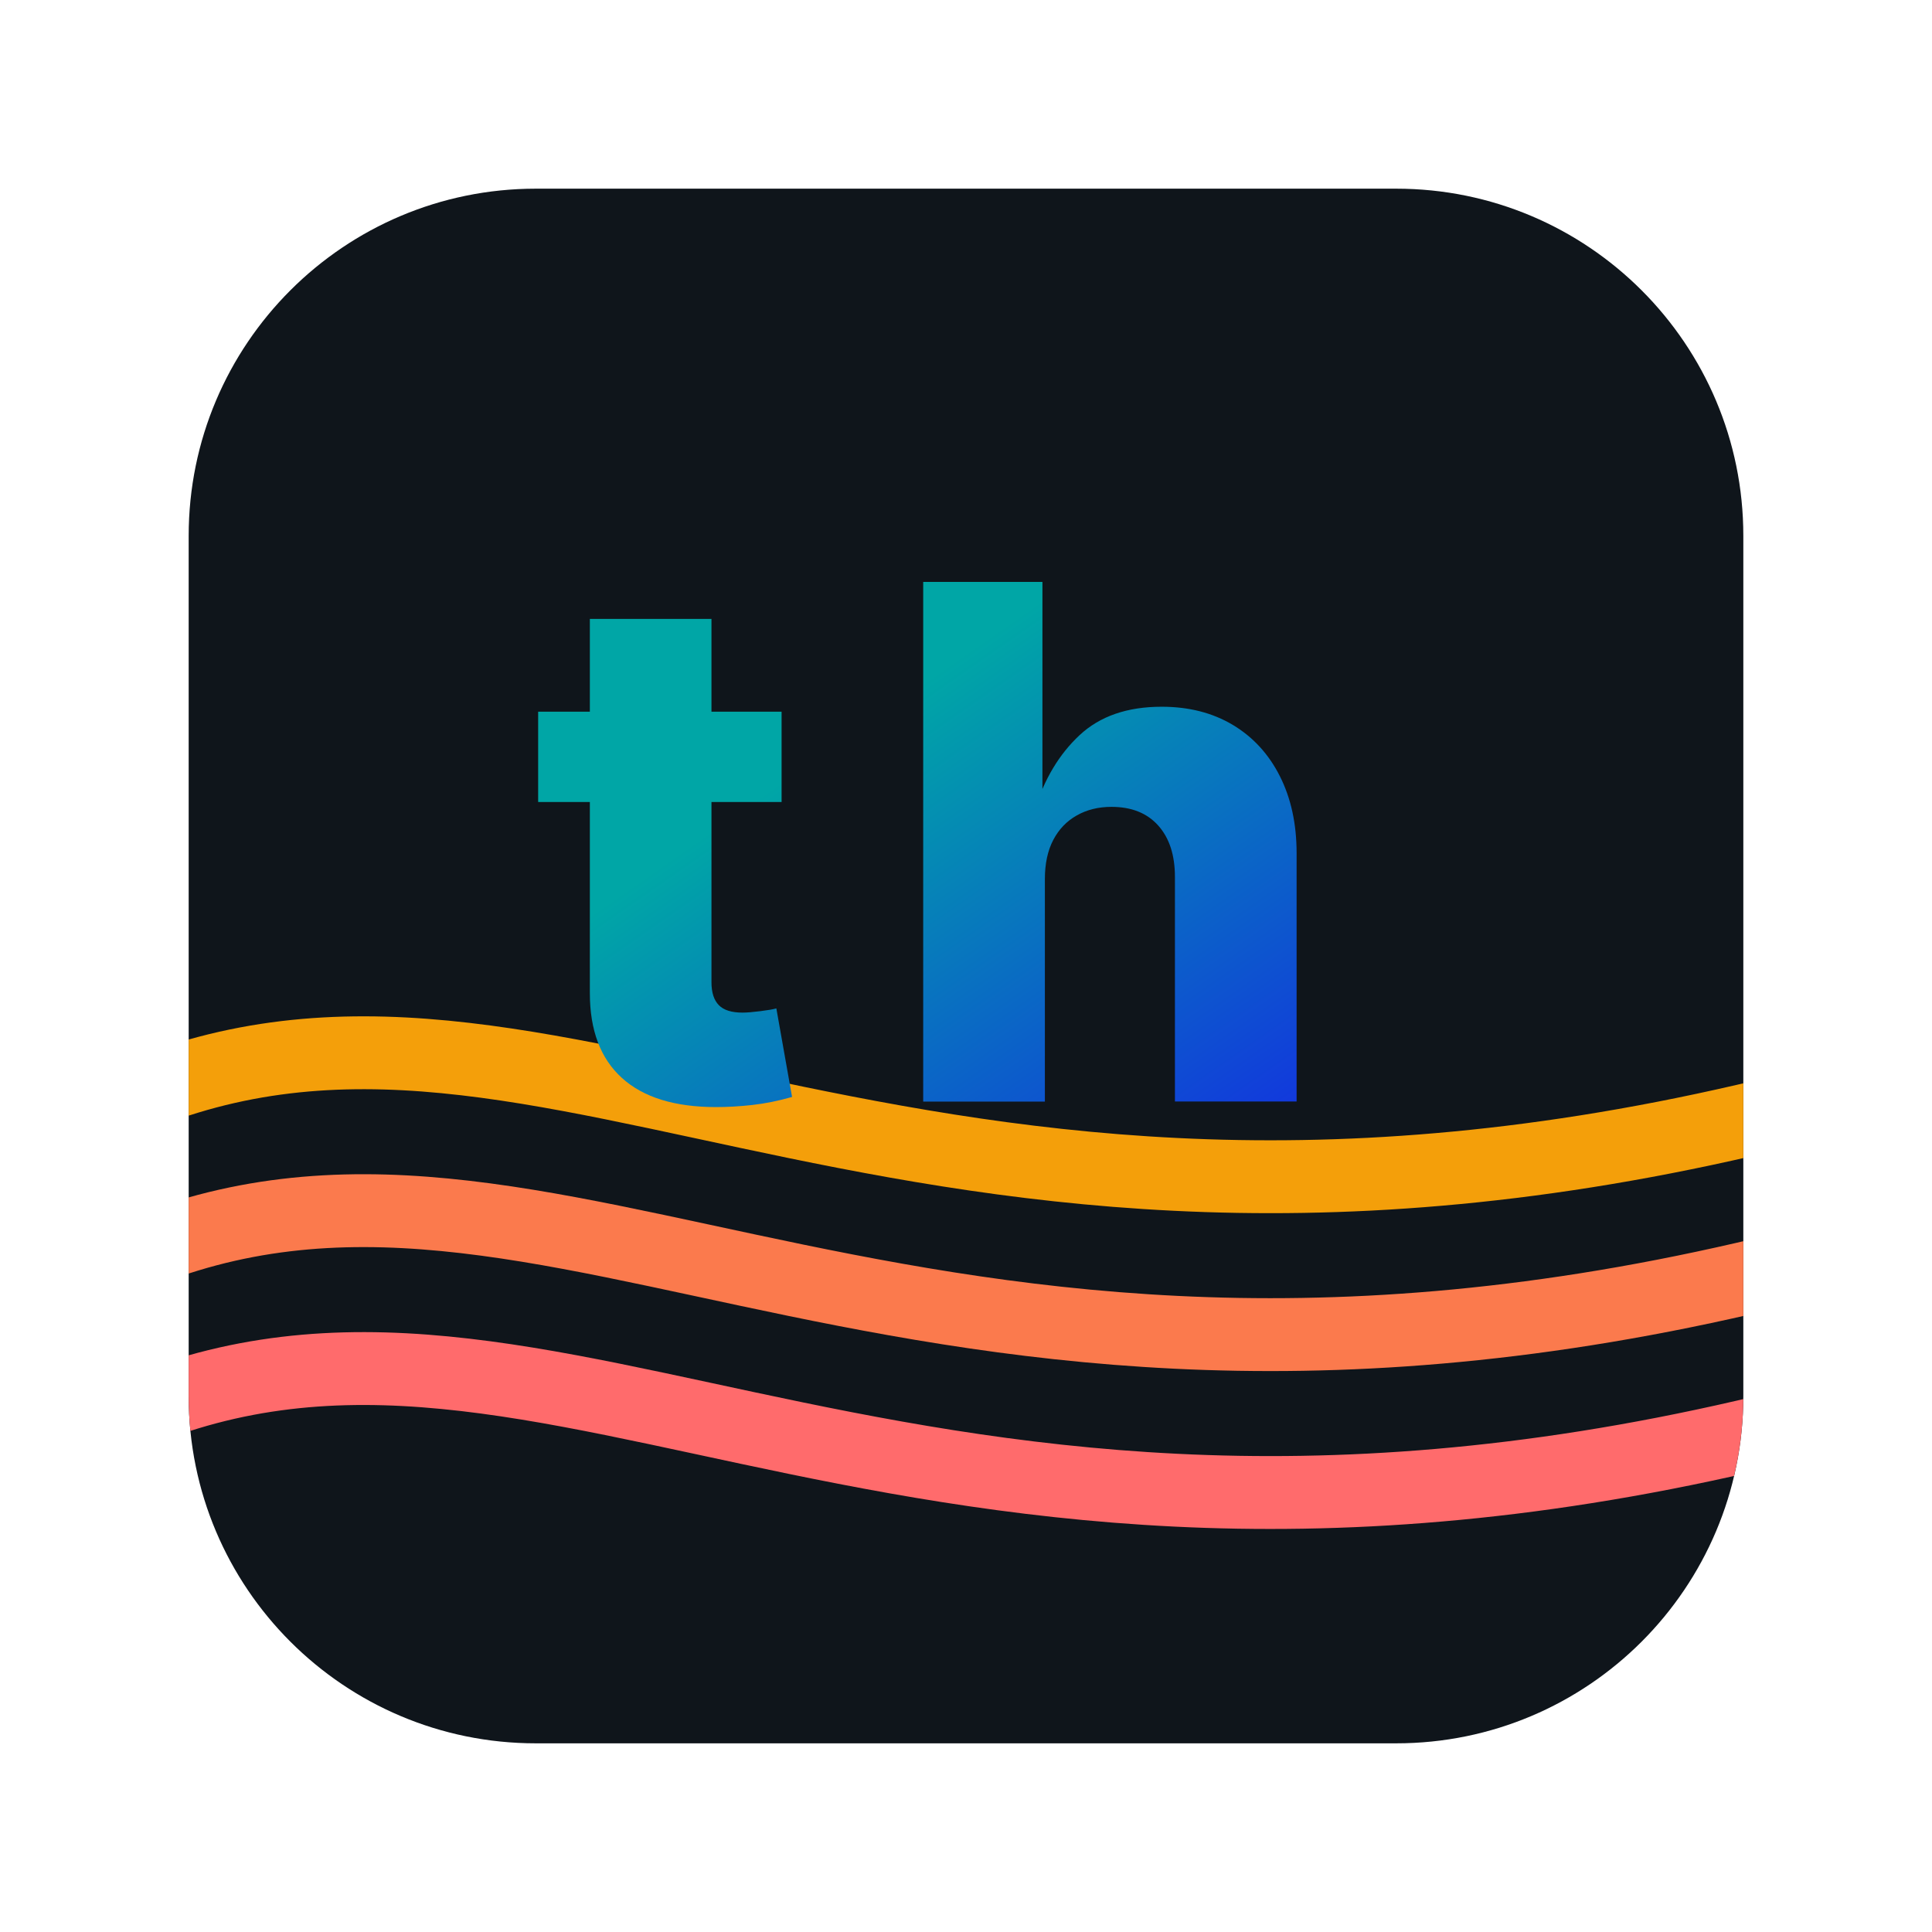
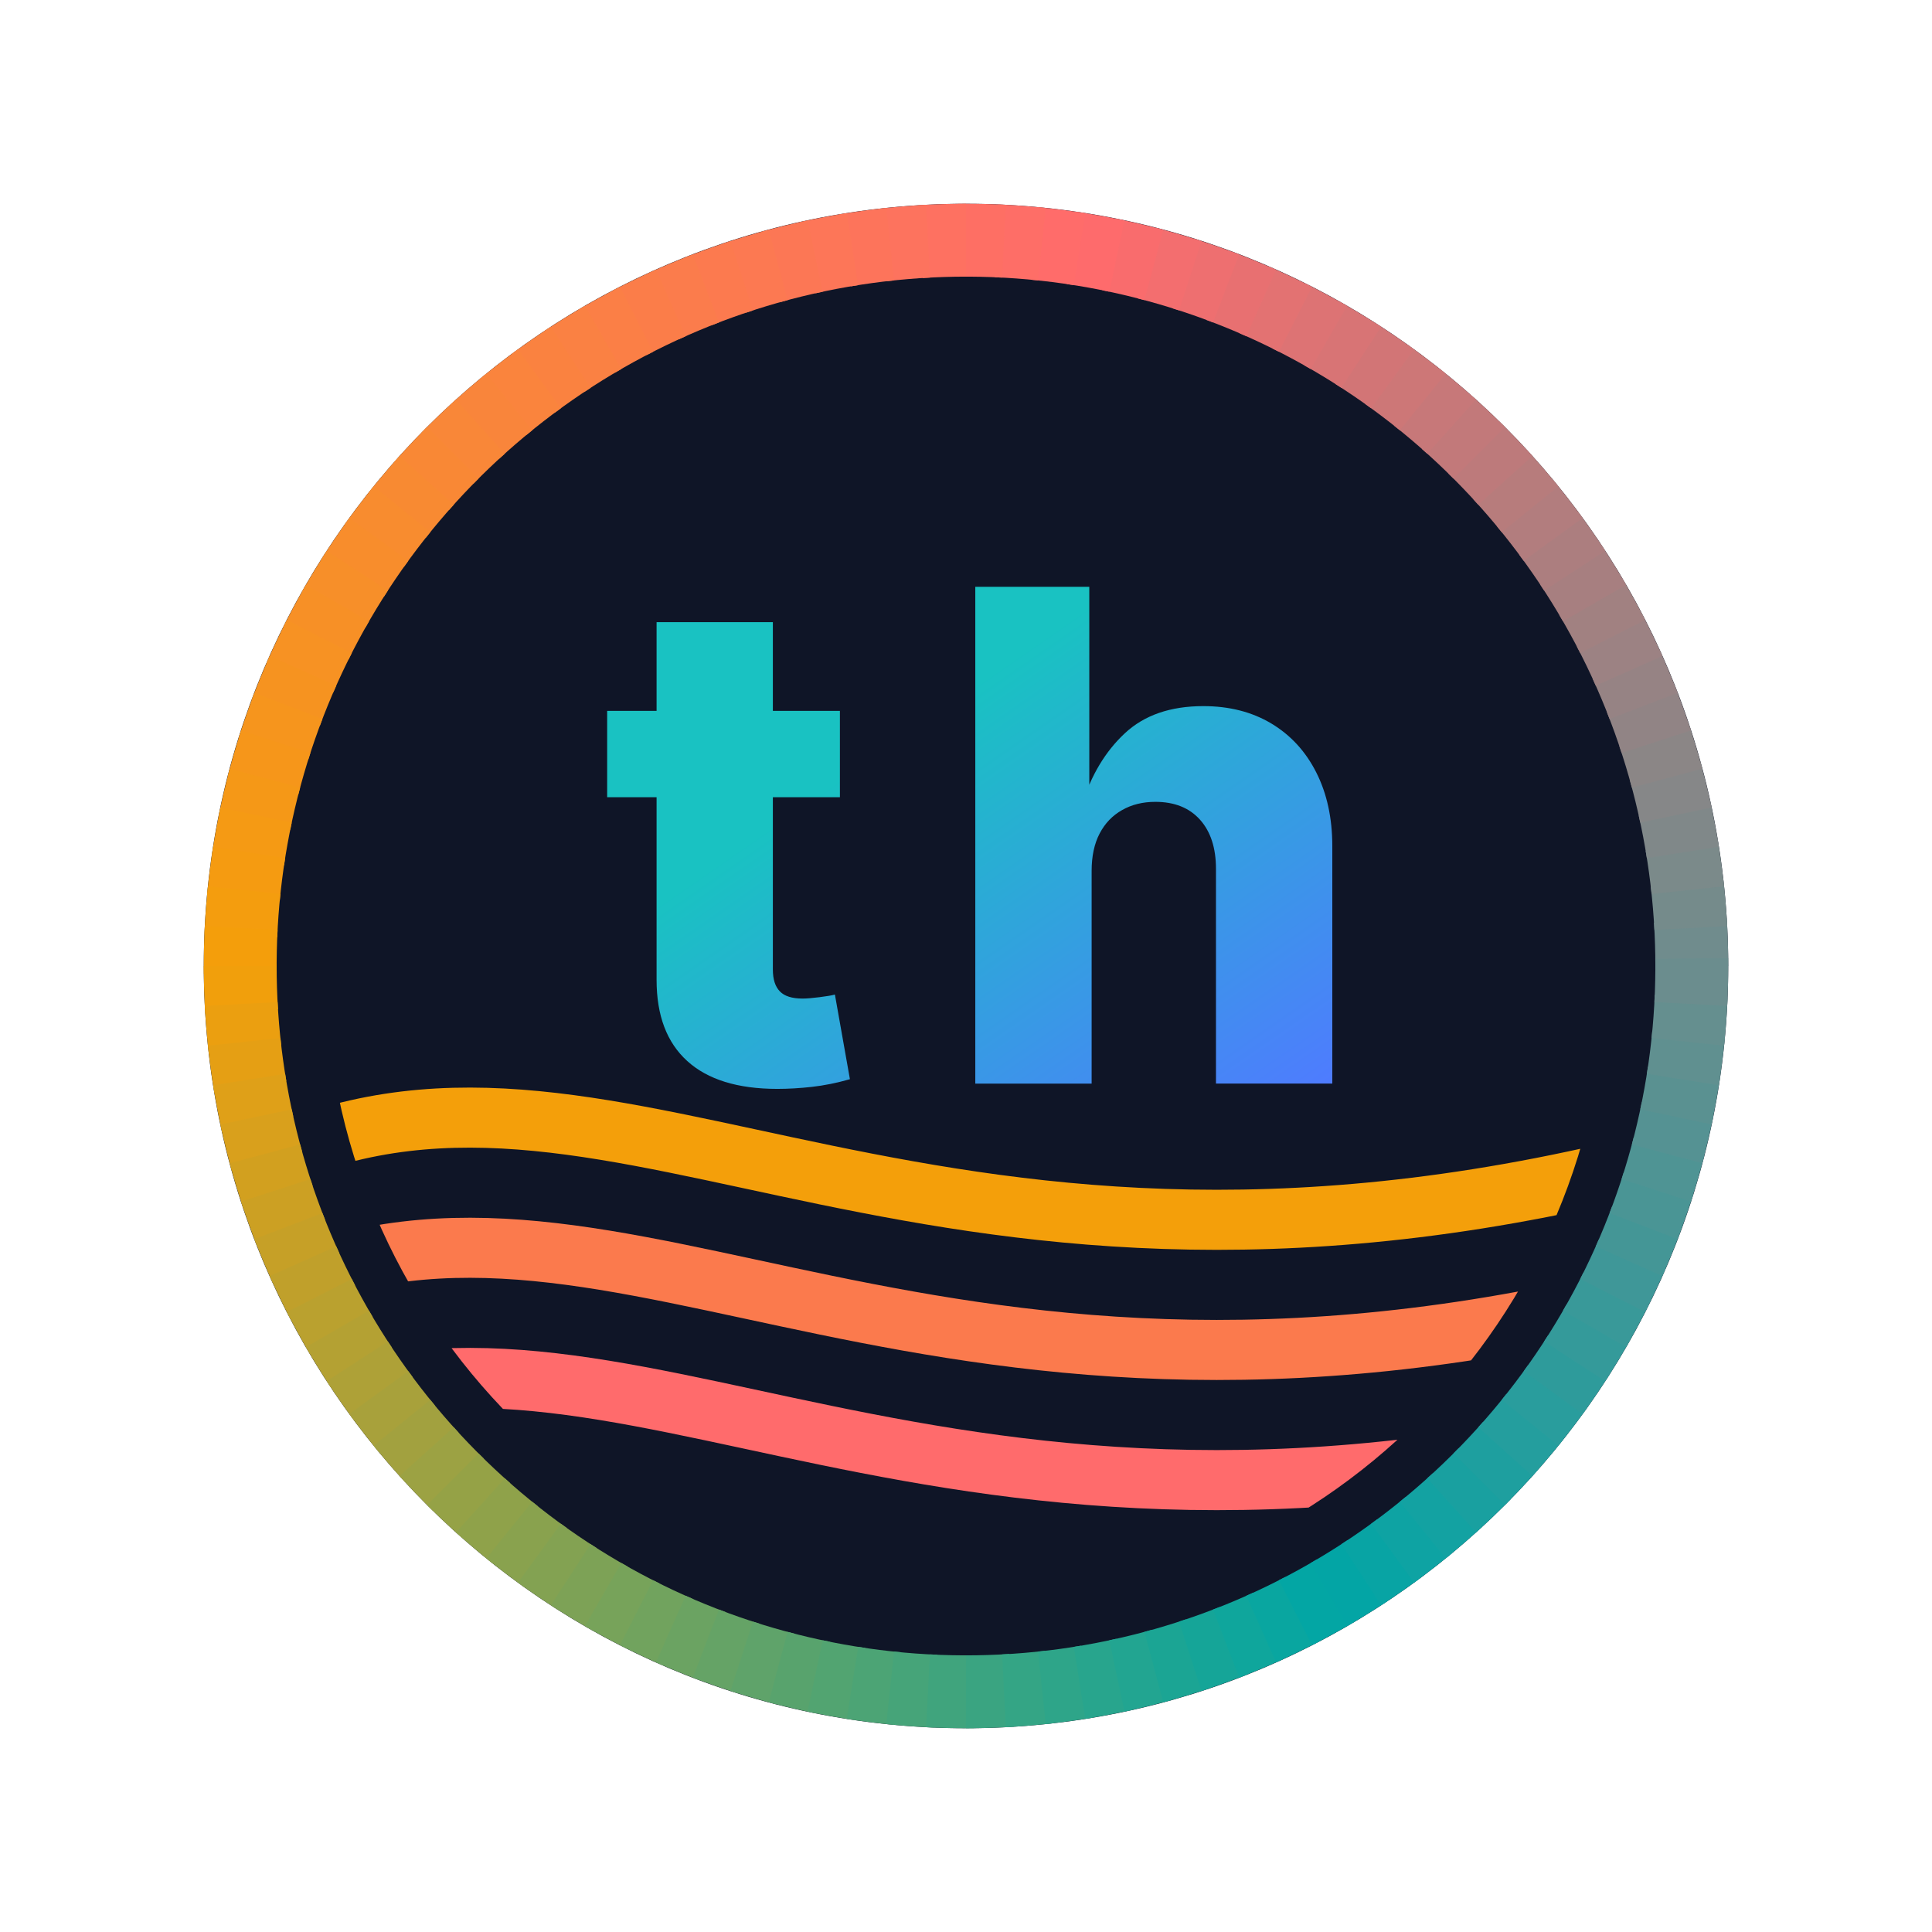
<svg xmlns="http://www.w3.org/2000/svg" viewBox="0 0 1024 1024" width="1024" height="1024">
  <defs>
-     <linearGradient id="g" x1="0" y1="0" x2="1" y2="1">
-       <stop offset="0.35" stop-color="#00a6a6" />
-       <stop offset="1" stop-color="#1238dd" />
+     <linearGradient id="th" x1="0" y1="0" x2="1" y2="1">
+       <stop offset=".35" stop-color="#19c2c2" />
+       <stop offset="1" stop-color="#4f7bff" />
    </linearGradient>
-     <clipPath id="clip">
-       <rect width="256" height="256" rx="57.2" />
-     </clipPath>
  </defs>
-   <rect x="100" y="100" width="824" height="824" rx="184" fill="#0f151b" />
-   <g transform="translate(100 100) scale(3.21875)">
-     <g clip-path="url(#clip)">
-       <path d="M-10 150 C 60 120, 120 190, 270 150" fill="none" stroke="#f49f0a" stroke-width="12" stroke-linecap="round" />
-       <path d="M-10 176 C 60 146, 120 216, 270 176" fill="none" stroke="#fb7a4d" stroke-width="12" stroke-linecap="round" />
-       <path d="M-10 202 C 60 172, 120 242, 270 202" fill="none" stroke="#ff6b6c" stroke-width="12" stroke-linecap="round" />
-     </g>
-     <g transform="translate(36 24) scale(1.12)">
-       <path d="M55.03,55.47v13.28H19.24v-13.28h35.79ZM26.83,41.83h17.89v53.42c0,1.5.36,2.62,1.08,3.36.72.74,1.88,1.1,3.49,1.1.62,0,1.48-.07,2.59-.21,1.11-.14,1.91-.27,2.38-.41l2.31,13.02c-2.02.58-3.97.97-5.84,1.18-1.88.21-3.66.31-5.33.31-6.08,0-10.7-1.43-13.84-4.28-3.15-2.85-4.72-7.01-4.72-12.48v-55.01ZM93.74,80.08v32.71h-17.89V36.39h17.53v33.53h-1.13c1.4-4.55,3.6-8.21,6.59-11,2.99-2.79,7.01-4.18,12.07-4.18,4,0,7.48.89,10.46,2.67,2.97,1.78,5.28,4.29,6.92,7.54,1.64,3.25,2.46,7.02,2.46,11.33v36.5h-17.89v-33.02c0-3.21-.82-5.73-2.46-7.56-1.64-1.83-3.93-2.74-6.87-2.74-1.92,0-3.62.42-5.1,1.26-1.49.84-2.64,2.04-3.46,3.61-.82,1.57-1.23,3.49-1.23,5.74Z" fill="url(#g)" />
-     </g>
+   <circle cx="512.0" cy="512.0" r="404.000" fill="#0f1527" />
+   <path d="M896.688,512.000A384.688,384.688 0 0 0 895.928,487.845" fill="none" stroke="#708c8d" stroke-width="38.625" />
+   <path d="M896.160,491.867A384.688,384.688 0 0 0 894.138,467.785" fill="none" stroke="#758b8b" stroke-width="38.625" />
+   <path d="M894.580,471.789A384.688,384.688 0 0 0 891.300,447.846" fill="none" stroke="#7b8a8a" stroke-width="38.625" />
+   <path d="M891.951,451.822A384.688,384.688 0 0 0 887.423,428.083" fill="none" stroke="#808889" stroke-width="38.625" />
+   <path d="M888.281,432.019A384.688,384.688 0 0 0 882.517,408.550" fill="none" stroke="#868788" stroke-width="38.625" />
+   <path d="M883.580,412.436A384.688,384.688 0 0 0 876.595,389.300" fill="none" stroke="#8b8686" stroke-width="38.625" />
+   <path d="M877.860,393.125A384.688,384.688 0 0 0 869.673,370.387" fill="none" stroke="#918485" stroke-width="38.625" />
+   <path d="M871.137,374.140A384.688,384.688 0 0 0 861.772,351.862" fill="none" stroke="#968384" stroke-width="38.625" />
+   <path d="M863.430,355.533A384.688,384.688 0 0 0 852.911,333.776" fill="none" stroke="#9c8283" stroke-width="38.625" />
+   <path d="M854.759,337.356A384.688,384.688 0 0 0 843.117,316.178" fill="none" stroke="#a18181" stroke-width="38.625" />
+   <path d="M845.149,319.656A384.688,384.688 0 0 0 832.414,299.117" fill="none" stroke="#a77f80" stroke-width="38.625" />
+   <path d="M834.626,302.484A384.688,384.688 0 0 0 820.834,282.640" fill="none" stroke="#ac7e7f" stroke-width="38.625" />
+   <path d="M823.219,285.886A384.688,384.688 0 0 0 808.407,266.791" fill="none" stroke="#b27d7e" stroke-width="38.625" />
+   <path d="M810.958,269.908A384.688,384.688 0 0 0 795.167,251.614" fill="none" stroke="#b77c7c" stroke-width="38.625" />
+   <path d="M797.879,254.594A384.688,384.688 0 0 0 781.152,237.151" fill="none" stroke="#bd7a7b" stroke-width="38.625" />
+   <path d="M784.015,239.985A384.688,384.688 0 0 0 766.398,223.442" fill="none" stroke="#c2797a" stroke-width="38.625" />
+   <path d="M769.406,226.121A384.688,384.688 0 0 0 750.948,210.523" fill="none" stroke="#c77879" stroke-width="38.625" />
+   <path d="M754.092,213.042A384.688,384.688 0 0 0 734.842,198.431" fill="none" stroke="#cd7777" stroke-width="38.625" />
+   <path d="M738.114,200.781A384.688,384.688 0 0 0 718.126,187.198" fill="none" stroke="#d27576" stroke-width="38.625" />
+   <path d="M721.516,189.374A384.688,384.688 0 0 0 700.845,176.855" fill="none" stroke="#d87475" stroke-width="38.625" />
+   <path d="M704.344,178.851A384.688,384.688 0 0 0 683.046,167.431" fill="none" stroke="#dd7374" stroke-width="38.625" />
+   <path d="M686.644,169.241A384.688,384.688 0 0 0 664.778,158.951" fill="none" stroke="#e37272" stroke-width="38.625" />
+   <path d="M668.467,160.570A384.688,384.688 0 0 0 646.091,151.439" fill="none" stroke="#e87071" stroke-width="38.625" />
+   <path d="M649.860,152.863A384.688,384.688 0 0 0 627.037,144.916" fill="none" stroke="#ee6f70" stroke-width="38.625" />
+   <path d="M630.875,146.140A384.688,384.688 0 0 0 607.668,139.398" fill="none" stroke="#f36e6f" stroke-width="38.625" />
+   <path d="M611.564,140.420A384.688,384.688 0 0 0 588.036,134.902" fill="none" stroke="#f96c6d" stroke-width="38.625" />
+   <path d="M591.981,135.719A384.688,384.688 0 0 0 568.196,131.439" fill="none" stroke="#fe6b6c" stroke-width="38.625" />
+   <path d="M572.178,132.049A384.688,384.688 0 0 0 548.202,129.020" fill="none" stroke="#ff6c6a" stroke-width="38.625" />
+   <path d="M552.211,129.420A384.688,384.688 0 0 0 528.109,127.650" fill="none" stroke="#fe6e67" stroke-width="38.625" />
+   <path d="M532.133,127.840A384.688,384.688 0 0 0 507.972,127.334" fill="none" stroke="#fe6f64" stroke-width="38.625" />
+   <path d="M512.000,127.312A384.688,384.688 0 0 0 487.845,128.072" fill="none" stroke="#fe7161" stroke-width="38.625" />
+   <path d="M491.867,127.840A384.688,384.688 0 0 0 467.785,129.862" fill="none" stroke="#fd735e" stroke-width="38.625" />
+   <path d="M471.789,129.420A384.688,384.688 0 0 0 447.846,132.700" fill="none" stroke="#fd745b" stroke-width="38.625" />
+   <path d="M451.822,132.049A384.688,384.688 0 0 0 428.083,136.577" fill="none" stroke="#fd7658" stroke-width="38.625" />
+   <path d="M432.019,135.719A384.688,384.688 0 0 0 408.550,141.483" fill="none" stroke="#fc7755" stroke-width="38.625" />
+   <path d="M412.436,140.420A384.688,384.688 0 0 0 389.300,147.405" fill="none" stroke="#fc7952" stroke-width="38.625" />
+   <path d="M393.125,146.140A384.688,384.688 0 0 0 370.387,154.327" fill="none" stroke="#fc7a4f" stroke-width="38.625" />
+   <path d="M374.140,152.863A384.688,384.688 0 0 0 351.862,162.228" fill="none" stroke="#fb7c4c" stroke-width="38.625" />
+   <path d="M355.533,160.570A384.688,384.688 0 0 0 333.776,171.089" fill="none" stroke="#fb7d49" stroke-width="38.625" />
+   <path d="M337.356,169.241A384.688,384.688 0 0 0 316.178,180.883" fill="none" stroke="#fb7f46" stroke-width="38.625" />
+   <path d="M319.656,178.851A384.688,384.688 0 0 0 299.117,191.586" fill="none" stroke="#fa8143" stroke-width="38.625" />
+   <path d="M302.484,189.374A384.688,384.688 0 0 0 282.640,203.166" fill="none" stroke="#fa8240" stroke-width="38.625" />
+   <path d="M285.886,200.781A384.688,384.688 0 0 0 266.791,215.593" fill="none" stroke="#fa843d" stroke-width="38.625" />
+   <path d="M269.908,213.042A384.688,384.688 0 0 0 251.614,228.833" fill="none" stroke="#f9853b" stroke-width="38.625" />
+   <path d="M254.594,226.121A384.688,384.688 0 0 0 237.151,242.848" fill="none" stroke="#f98738" stroke-width="38.625" />
+   <path d="M239.985,239.985A384.688,384.688 0 0 0 223.442,257.602" fill="none" stroke="#f98835" stroke-width="38.625" />
+   <path d="M226.121,254.594A384.688,384.688 0 0 0 210.523,273.052" fill="none" stroke="#f88a32" stroke-width="38.625" />
+   <path d="M213.042,269.908A384.688,384.688 0 0 0 198.431,289.158" fill="none" stroke="#f88c2f" stroke-width="38.625" />
+   <path d="M200.781,285.886A384.688,384.688 0 0 0 187.198,305.874" fill="none" stroke="#f88d2c" stroke-width="38.625" />
+   <path d="M189.374,302.484A384.688,384.688 0 0 0 176.855,323.155" fill="none" stroke="#f78f29" stroke-width="38.625" />
+   <path d="M178.851,319.656A384.688,384.688 0 0 0 167.431,340.954" fill="none" stroke="#f79026" stroke-width="38.625" />
+   <path d="M169.241,337.356A384.688,384.688 0 0 0 158.951,359.222" fill="none" stroke="#f79223" stroke-width="38.625" />
+   <path d="M160.570,355.533A384.688,384.688 0 0 0 151.439,377.909" fill="none" stroke="#f69320" stroke-width="38.625" />
+   <path d="M152.863,374.140A384.688,384.688 0 0 0 144.916,396.963" fill="none" stroke="#f6951d" stroke-width="38.625" />
+   <path d="M146.140,393.125A384.688,384.688 0 0 0 139.398,416.332" fill="none" stroke="#f6961a" stroke-width="38.625" />
+   <path d="M140.420,412.436A384.688,384.688 0 0 0 134.902,435.964" fill="none" stroke="#f59817" stroke-width="38.625" />
+   <path d="M135.719,432.019A384.688,384.688 0 0 0 131.439,455.804" fill="none" stroke="#f59a14" stroke-width="38.625" />
+   <path d="M132.049,451.822A384.688,384.688 0 0 0 129.020,475.798" fill="none" stroke="#f59b11" stroke-width="38.625" />
+   <path d="M129.420,471.789A384.688,384.688 0 0 0 127.650,495.891" fill="none" stroke="#f49d0e" stroke-width="38.625" />
+   <path d="M127.840,491.867A384.688,384.688 0 0 0 127.334,516.028" fill="none" stroke="#f49e0b" stroke-width="38.625" />
+   <path d="M127.312,512.000A384.688,384.688 0 0 0 128.072,536.155" fill="none" stroke="#f19f0c" stroke-width="38.625" />
+   <path d="M127.840,532.133A384.688,384.688 0 0 0 129.862,556.215" fill="none" stroke="#eb9f10" stroke-width="38.625" />
+   <path d="M129.420,552.211A384.688,384.688 0 0 0 132.700,576.154" fill="none" stroke="#e59f14" stroke-width="38.625" />
+   <path d="M132.049,572.178A384.688,384.688 0 0 0 136.577,595.917" fill="none" stroke="#dfa018" stroke-width="38.625" />
+   <path d="M135.719,591.981A384.688,384.688 0 0 0 141.483,615.450" fill="none" stroke="#d9a01c" stroke-width="38.625" />
+   <path d="M140.420,611.564A384.688,384.688 0 0 0 147.405,634.700" fill="none" stroke="#d2a01f" stroke-width="38.625" />
+   <path d="M146.140,630.875A384.688,384.688 0 0 0 154.327,653.613" fill="none" stroke="#cca023" stroke-width="38.625" />
+   <path d="M152.863,649.860A384.688,384.688 0 0 0 162.228,672.138" fill="none" stroke="#c6a027" stroke-width="38.625" />
+   <path d="M160.570,668.467A384.688,384.688 0 0 0 171.089,690.224" fill="none" stroke="#c0a02b" stroke-width="38.625" />
+   <path d="M169.241,686.644A384.688,384.688 0 0 0 180.883,707.822" fill="none" stroke="#baa12f" stroke-width="38.625" />
+   <path d="M178.851,704.344A384.688,384.688 0 0 0 191.586,724.883" fill="none" stroke="#b4a133" stroke-width="38.625" />
+   <path d="M189.374,721.516A384.688,384.688 0 0 0 203.166,741.360" fill="none" stroke="#aea137" stroke-width="38.625" />
+   <path d="M200.781,738.114A384.688,384.688 0 0 0 215.593,757.209" fill="none" stroke="#a8a13b" stroke-width="38.625" />
+   <path d="M213.042,754.092A384.688,384.688 0 0 0 228.833,772.386" fill="none" stroke="#a2a13f" stroke-width="38.625" />
+   <path d="M226.121,769.406A384.688,384.688 0 0 0 242.848,786.849" fill="none" stroke="#9ca243" stroke-width="38.625" />
+   <path d="M239.985,784.015A384.688,384.688 0 0 0 257.602,800.558" fill="none" stroke="#95a246" stroke-width="38.625" />
+   <path d="M254.594,797.879A384.688,384.688 0 0 0 273.052,813.477" fill="none" stroke="#8fa24a" stroke-width="38.625" />
+   <path d="M269.908,810.958A384.688,384.688 0 0 0 289.158,825.569" fill="none" stroke="#89a24e" stroke-width="38.625" />
+   <path d="M285.886,823.219A384.688,384.688 0 0 0 305.874,836.802" fill="none" stroke="#83a252" stroke-width="38.625" />
+   <path d="M302.484,834.626A384.688,384.688 0 0 0 323.155,847.145" fill="none" stroke="#7da256" stroke-width="38.625" />
+   <path d="M319.656,845.149A384.688,384.688 0 0 0 340.954,856.569" fill="none" stroke="#77a35a" stroke-width="38.625" />
+   <path d="M337.356,854.759A384.688,384.688 0 0 0 359.222,865.049" fill="none" stroke="#71a35e" stroke-width="38.625" />
+   <path d="M355.533,863.430A384.688,384.688 0 0 0 377.909,872.561" fill="none" stroke="#6ba362" stroke-width="38.625" />
+   <path d="M374.140,871.137A384.688,384.688 0 0 0 396.963,879.084" fill="none" stroke="#65a366" stroke-width="38.625" />
+   <path d="M393.125,877.860A384.688,384.688 0 0 0 416.332,884.602" fill="none" stroke="#5fa36a" stroke-width="38.625" />
+   <path d="M412.436,883.580A384.688,384.688 0 0 0 435.964,889.098" fill="none" stroke="#58a36d" stroke-width="38.625" />
+   <path d="M432.019,888.281A384.688,384.688 0 0 0 455.804,892.561" fill="none" stroke="#52a471" stroke-width="38.625" />
+   <path d="M451.822,891.951A384.688,384.688 0 0 0 475.798,894.980" fill="none" stroke="#4ca475" stroke-width="38.625" />
+   <path d="M471.789,894.580A384.688,384.688 0 0 0 495.891,896.350" fill="none" stroke="#46a479" stroke-width="38.625" />
+   <path d="M491.867,896.160A384.688,384.688 0 0 0 516.028,896.666" fill="none" stroke="#40a47d" stroke-width="38.625" />
+   <path d="M512.000,896.688A384.688,384.688 0 0 0 536.155,895.928" fill="none" stroke="#3aa481" stroke-width="38.625" />
+   <path d="M532.133,896.160A384.688,384.688 0 0 0 556.215,894.138" fill="none" stroke="#34a585" stroke-width="38.625" />
+   <path d="M552.211,894.580A384.688,384.688 0 0 0 576.154,891.300" fill="none" stroke="#2ea589" stroke-width="38.625" />
+   <path d="M572.178,891.951A384.688,384.688 0 0 0 595.917,887.423" fill="none" stroke="#28a58d" stroke-width="38.625" />
+   <path d="M591.981,888.281A384.688,384.688 0 0 0 615.450,882.517" fill="none" stroke="#22a591" stroke-width="38.625" />
+   <path d="M611.564,883.580A384.688,384.688 0 0 0 634.700,876.595" fill="none" stroke="#1ba594" stroke-width="38.625" />
+   <path d="M630.875,877.860A384.688,384.688 0 0 0 653.613,869.673" fill="none" stroke="#15a598" stroke-width="38.625" />
+   <path d="M649.860,871.137A384.688,384.688 0 0 0 672.138,861.772" fill="none" stroke="#0fa69c" stroke-width="38.625" />
+   <path d="M668.467,863.430A384.688,384.688 0 0 0 690.224,852.911" fill="none" stroke="#09a6a0" stroke-width="38.625" />
+   <path d="M686.644,854.759A384.688,384.688 0 0 0 707.822,843.117" fill="none" stroke="#03a6a4" stroke-width="38.625" />
+   <path d="M704.344,845.149A384.688,384.688 0 0 0 724.883,832.414" fill="none" stroke="#03a5a5" stroke-width="38.625" />
+   <path d="M721.516,834.626A384.688,384.688 0 0 0 741.360,820.834" fill="none" stroke="#08a4a4" stroke-width="38.625" />
+   <path d="M738.114,823.219A384.688,384.688 0 0 0 757.209,808.407" fill="none" stroke="#0ea3a3" stroke-width="38.625" />
+   <path d="M754.092,810.958A384.688,384.688 0 0 0 772.386,795.167" fill="none" stroke="#13a2a2" stroke-width="38.625" />
+   <path d="M769.406,797.879A384.688,384.688 0 0 0 786.849,781.152" fill="none" stroke="#19a0a0" stroke-width="38.625" />
+   <path d="M784.015,784.015A384.688,384.688 0 0 0 800.558,766.398" fill="none" stroke="#1e9f9f" stroke-width="38.625" />
+   <path d="M797.879,769.406A384.688,384.688 0 0 0 813.477,750.948" fill="none" stroke="#249e9e" stroke-width="38.625" />
+   <path d="M810.958,754.092A384.688,384.688 0 0 0 825.569,734.842" fill="none" stroke="#299d9d" stroke-width="38.625" />
+   <path d="M823.219,738.114A384.688,384.688 0 0 0 836.802,718.126" fill="none" stroke="#2e9b9b" stroke-width="38.625" />
+   <path d="M834.626,721.516A384.688,384.688 0 0 0 847.145,700.845" fill="none" stroke="#349a9a" stroke-width="38.625" />
+   <path d="M845.149,704.344A384.688,384.688 0 0 0 856.569,683.046" fill="none" stroke="#399999" stroke-width="38.625" />
+   <path d="M854.759,686.644A384.688,384.688 0 0 0 865.049,664.778" fill="none" stroke="#3f9798" stroke-width="38.625" />
+   <path d="M863.430,668.467A384.688,384.688 0 0 0 872.561,646.091" fill="none" stroke="#449696" stroke-width="38.625" />
+   <path d="M871.137,649.860A384.688,384.688 0 0 0 879.084,627.037" fill="none" stroke="#4a9595" stroke-width="38.625" />
+   <path d="M877.860,630.875A384.688,384.688 0 0 0 884.602,607.668" fill="none" stroke="#4f9494" stroke-width="38.625" />
+   <path d="M883.580,611.564A384.688,384.688 0 0 0 889.098,588.036" fill="none" stroke="#559293" stroke-width="38.625" />
+   <path d="M888.281,591.981A384.688,384.688 0 0 0 892.561,568.196" fill="none" stroke="#5a9191" stroke-width="38.625" />
+   <path d="M891.951,572.178A384.688,384.688 0 0 0 894.980,548.202" fill="none" stroke="#609090" stroke-width="38.625" />
+   <path d="M894.580,552.211A384.688,384.688 0 0 0 896.350,528.109" fill="none" stroke="#658f8f" stroke-width="38.625" />
+   <path d="M896.160,532.133A384.688,384.688 0 0 0 896.666,507.972" fill="none" stroke="#6b8d8e" stroke-width="38.625" />
+   <clipPath id="disc">
+     <circle cx="512.0" cy="512.0" r="339.625" />
+   </clipPath>
+   <g clip-path="url(#disc)">
+     <path transform="translate(172.375,172.375) scale(2.6533)" d="M-10 166 C 60 136, 120 206, 270 166" fill="none" stroke="#f49f0a" stroke-width="12" stroke-linecap="round" />
+     <path transform="translate(172.375,172.375) scale(2.6533)" d="M-10 192 C 60 162, 120 232, 270 192" fill="none" stroke="#fb7a4d" stroke-width="12" stroke-linecap="round" />
+     <path transform="translate(172.375,172.375) scale(2.6533)" d="M-10 218 C 60 188, 120 258, 270 218" fill="none" stroke="#ff6b6c" stroke-width="12" stroke-linecap="round" />
  </g>
+   <path transform="translate(255.495,185.588) scale(3.4467)" fill="url(#th)" d="M55.03,55.47v13.28H19.24v-13.28h35.79ZM26.83,41.83h17.89v53.42c0,1.5.36,2.62,1.08,3.36.72.74,1.88,1.1,3.49,1.1.62,0,1.48-.07,2.59-.21,1.11-.14,1.91-.27,2.38-.41l2.31,13.02c-2.02.58-3.97.97-5.84,1.18-1.88.21-3.66.31-5.33.31-6.08,0-10.7-1.43-13.84-4.28-3.15-2.85-4.72-7.01-4.72-12.48v-55.01ZM93.74,80.08v32.71h-17.89V36.39h17.53v33.53h-1.13c1.4-4.55,3.6-8.21,6.59-11,2.99-2.79,7.01-4.18,12.07-4.18,4,0,7.48.89,10.46,2.67,2.97,1.78,5.28,4.29,6.92,7.54,1.64,3.25,2.46,7.02,2.46,11.33v36.5h-17.89v-33.02c0-3.21-.82-5.73-2.46-7.56-1.64-1.83-3.93-2.74-6.87-2.74-1.92,0-3.62.42-5.1,1.26-1.49.84-2.64,2.04-3.46,3.61-.82,1.57-1.23,3.49-1.23,5.74Z" />
</svg>
